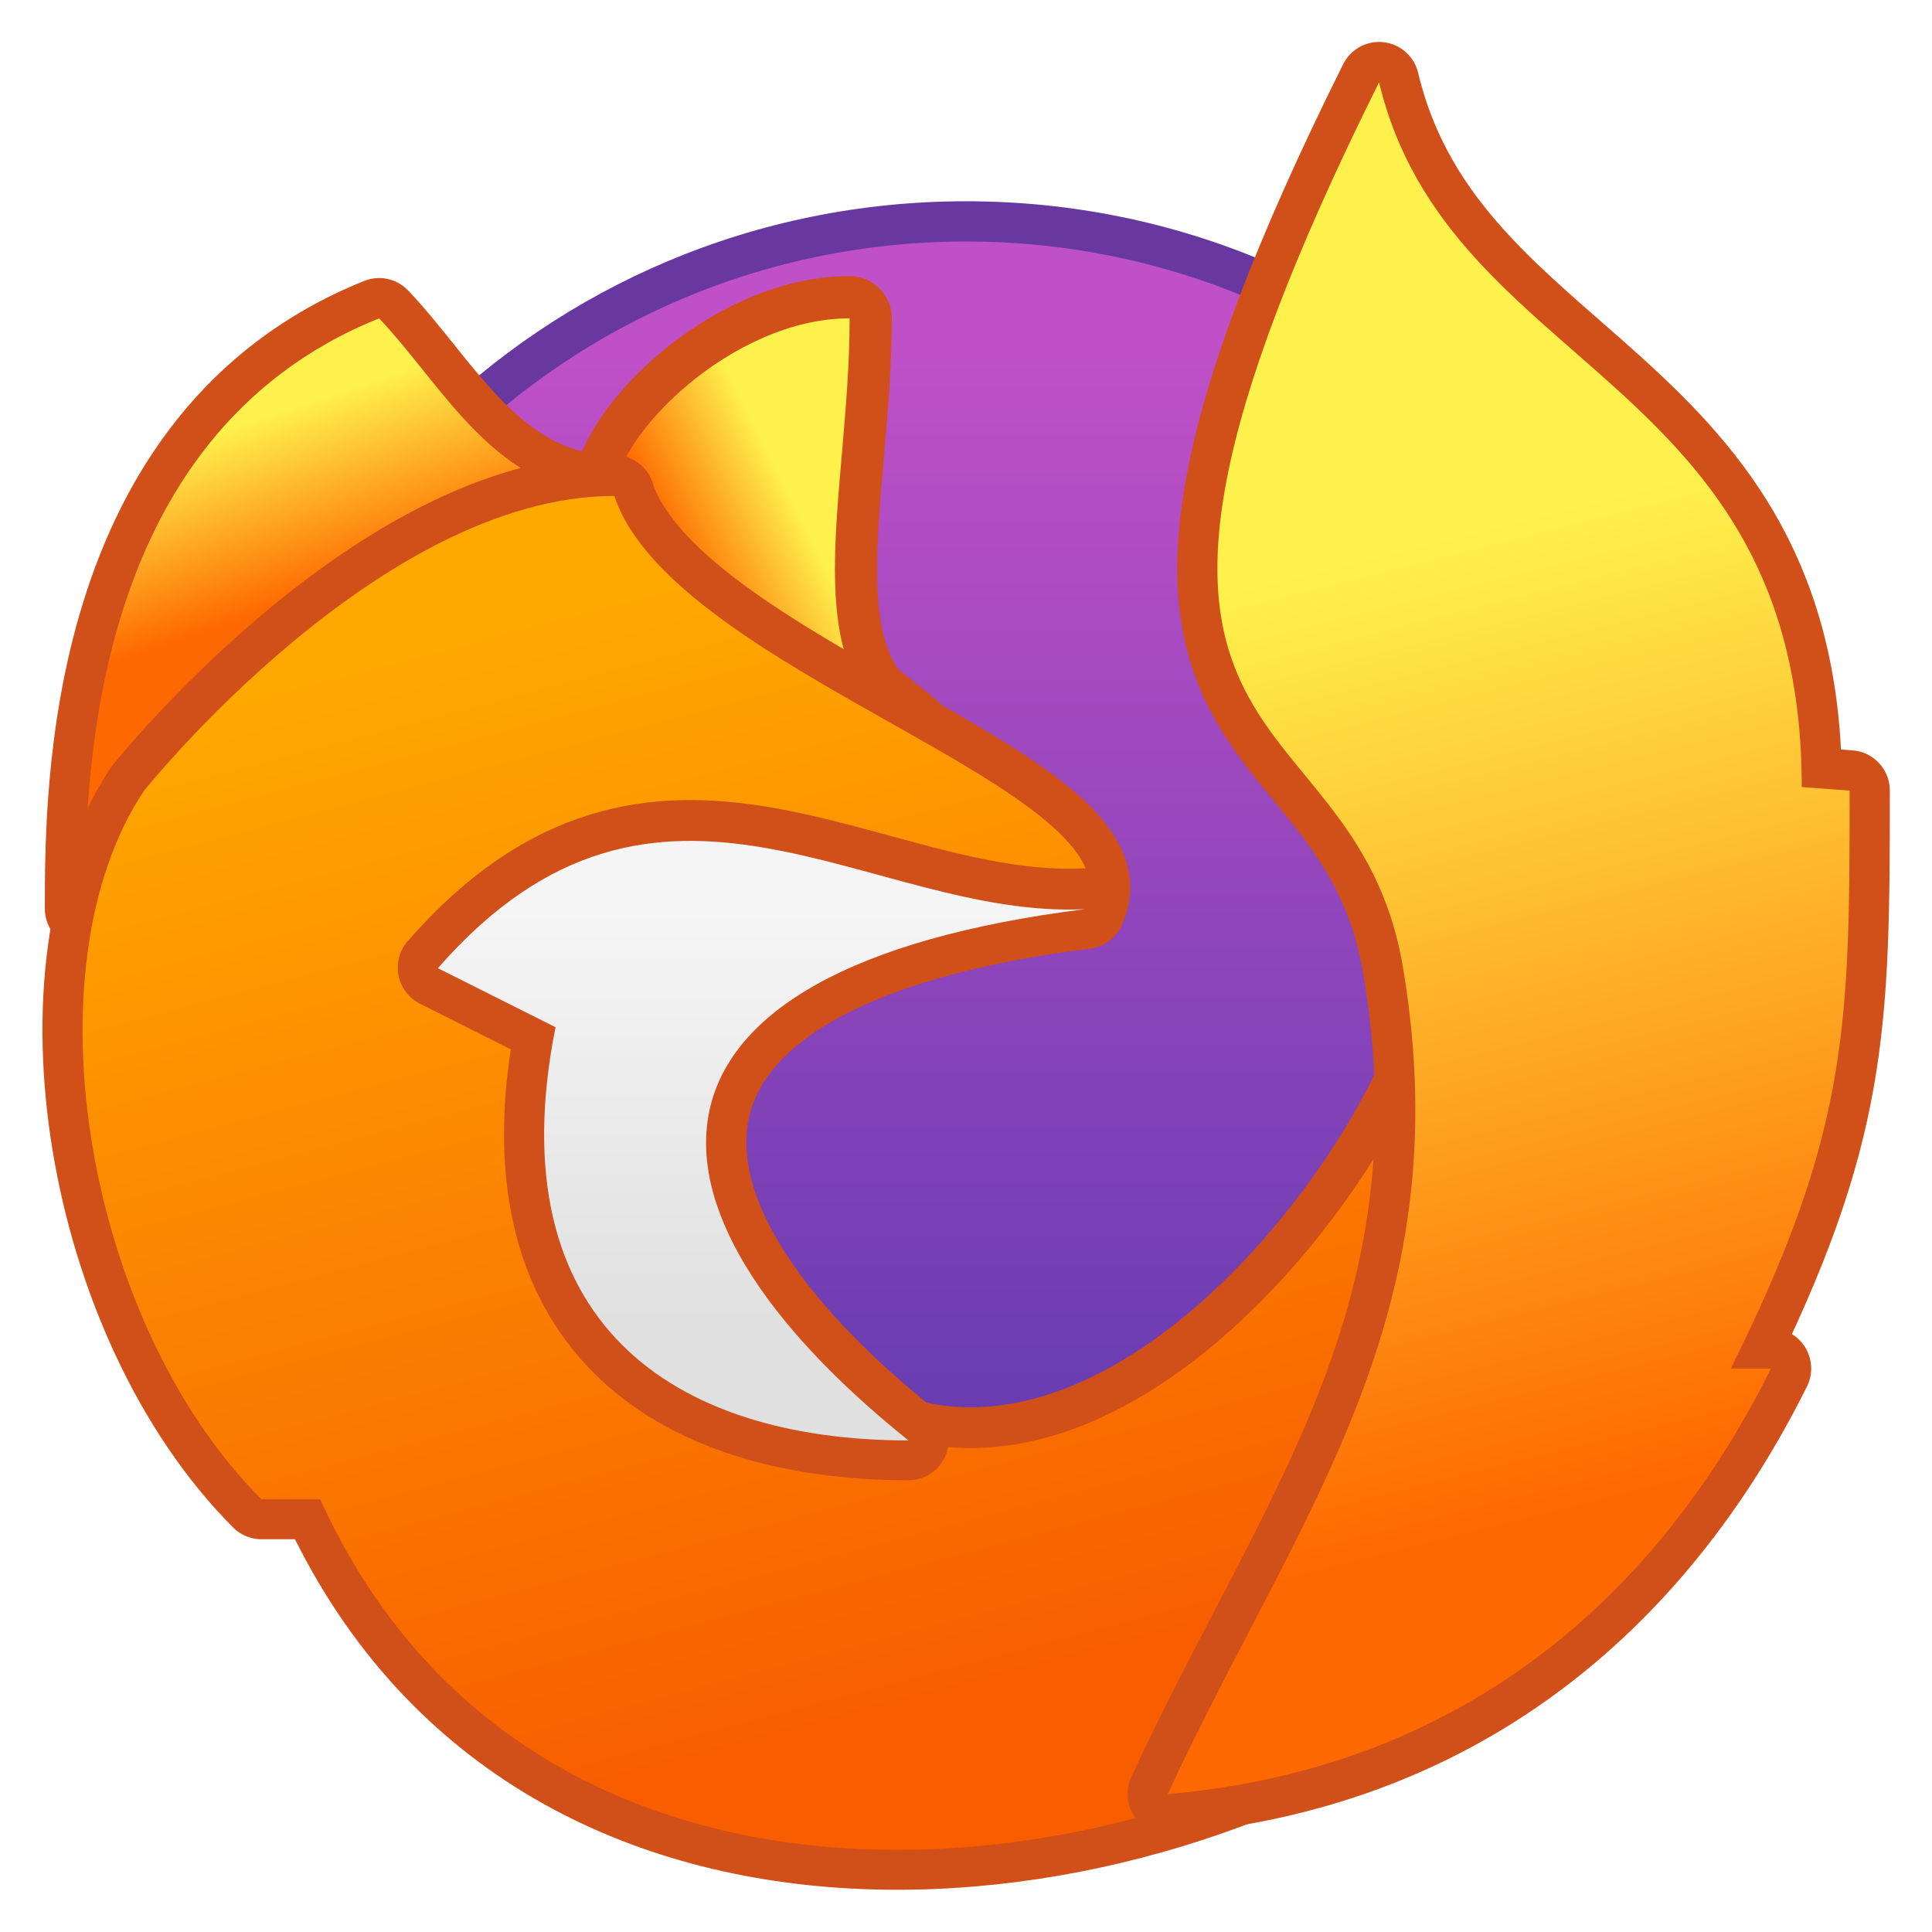
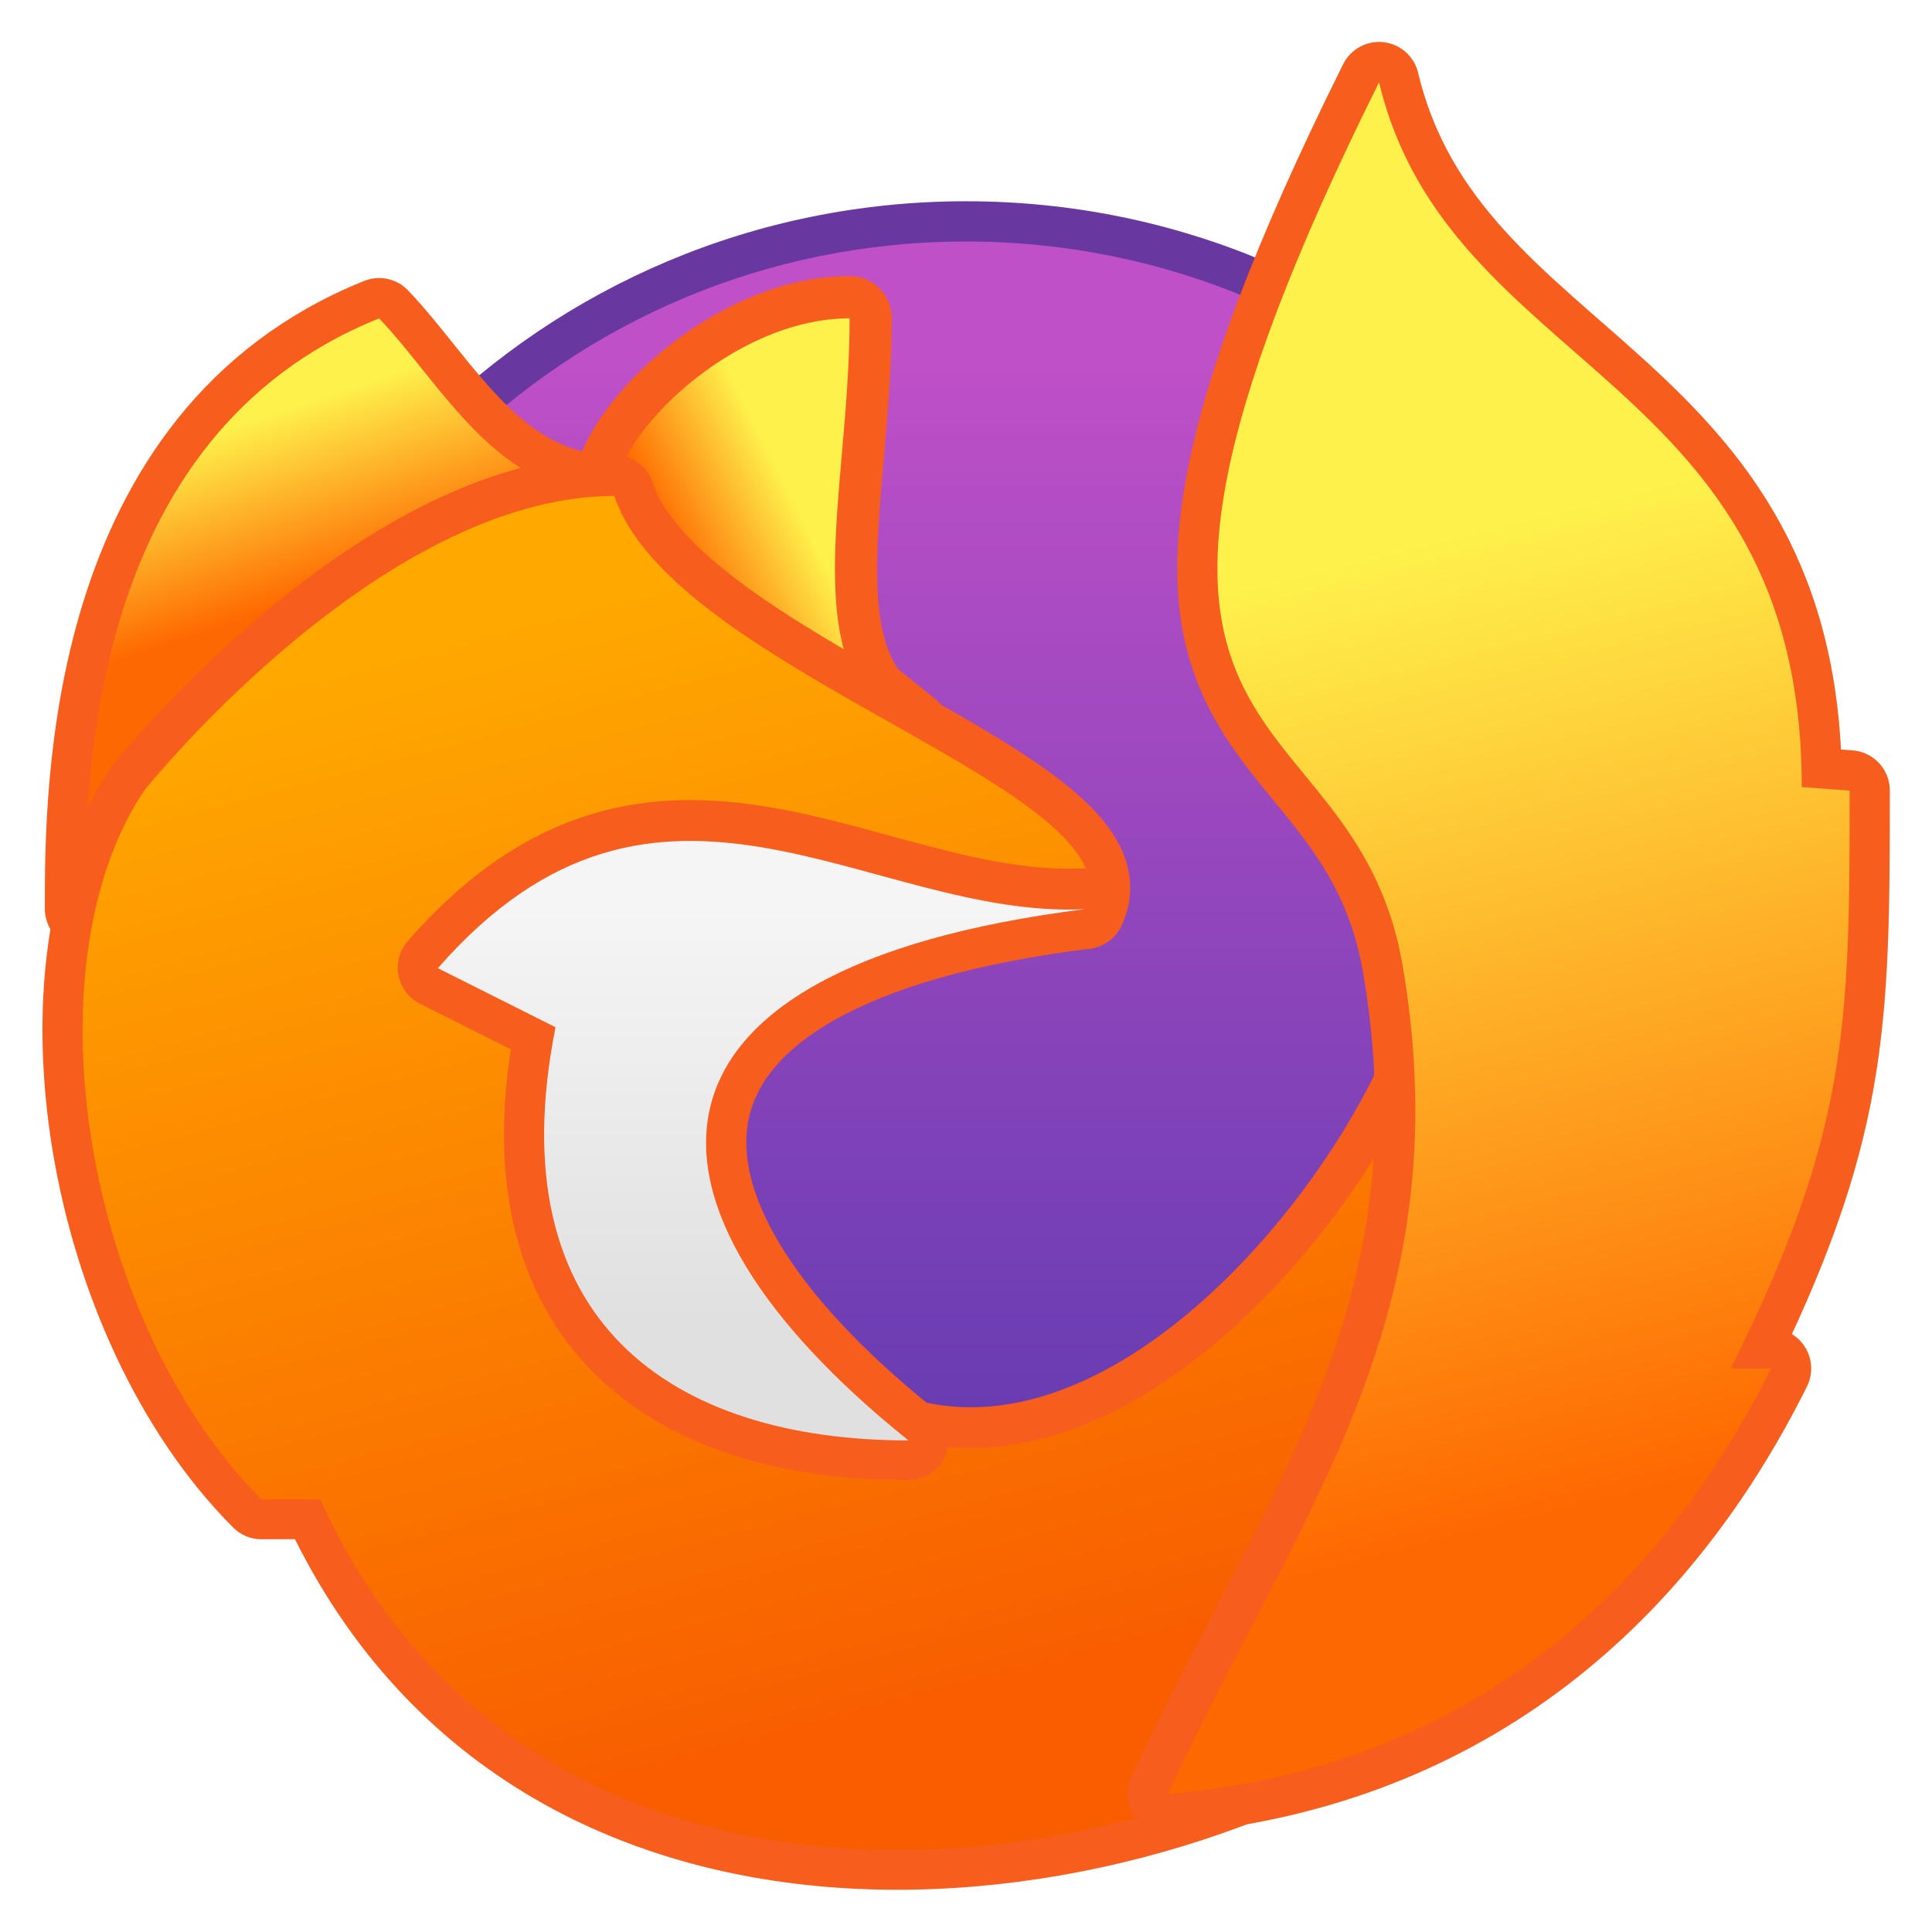
<svg xmlns="http://www.w3.org/2000/svg" xmlns:xlink="http://www.w3.org/1999/xlink" width="48" height="48" viewBox="0 0 48 48" version="1.1" id="svg8">
  <defs id="defs2">
    <linearGradient xlink:href="#linearGradient1468-1" id="linearGradient4836" x1="2102.834" y1="-4960.827" x2="2102.834" y2="-5114.236" gradientUnits="userSpaceOnUse" gradientTransform="matrix(0.2011428,0,0,0.2011428,-458.97,1307.909)" />
    <linearGradient gradientTransform="translate(35,-16)" xlink:href="#linearGradient1426-7" id="linearGradient3369-9" x1="11" y1="291.65" x2="13" y2="290.65" gradientUnits="userSpaceOnUse" />
    <linearGradient gradientTransform="translate(35,-16)" xlink:href="#linearGradient1426-7" id="linearGradient3377-4" x1="4" y1="292.65" x2="3" y2="289.65" gradientUnits="userSpaceOnUse" />
    <linearGradient gradientTransform="translate(35,-16)" xlink:href="#linearGradient1418" id="linearGradient3353-1" x1="14" y1="311.65" x2="9" y2="292.65" gradientUnits="userSpaceOnUse" />
    <linearGradient id="linearGradient1418">
      <stop style="stop-color:#f85d00;stop-opacity:1" offset="0" id="stop1414" />
      <stop style="stop-color:#ffa800;stop-opacity:1" offset="1" id="stop1416" />
    </linearGradient>
    <linearGradient gradientTransform="translate(35,-16)" xlink:href="#b" id="linearGradient3385-1" x1="12" y1="304.65" x2="12" y2="297.65" gradientUnits="userSpaceOnUse" />
    <linearGradient gradientTransform="matrix(0.01696,0,0,0.01696,0.956,-0.072)" y2="159.373" x2="982.906" y1="1719.373" x1="982.906" gradientUnits="userSpaceOnUse" id="b">
      <stop id="stop1009" stop-color="#e0e0e0" offset="0" />
      <stop id="stop1011" stop-color="#f5f5f5" offset="1" />
    </linearGradient>
    <linearGradient gradientTransform="translate(35,-16)" xlink:href="#linearGradient1426-7" id="linearGradient3361-2" x1="27" y1="307.65" x2="23" y2="291.65" gradientUnits="userSpaceOnUse" />
    <linearGradient id="linearGradient1426-7">
      <stop id="stop1422-5" offset="0" style="stop-color:#fe6800;stop-opacity:1" />
      <stop id="stop1424-3" offset="1" style="stop-color:#fef14c;stop-opacity:1" />
    </linearGradient>
    <linearGradient id="linearGradient1468-1">
      <stop style="stop-color:#5a39ae;stop-opacity:1" offset="0" id="stop1464-2" />
      <stop style="stop-color:#c050c8;stop-opacity:1" offset="1" id="stop1466-7" />
    </linearGradient>
  </defs>
  <g id="layer1" transform="translate(0,-266.65)">
    <g id="g905" transform="translate(-16,-21.9979)">
      <g transform="translate(76.00013,18.00208)" id="g2183">
        <path style="opacity:1;fill:#6838a0;fill-opacity:1;stroke:none;stroke-width:0.259;stroke-miterlimit:4;stroke-dasharray:none;stroke-opacity:1" d="m -36,275.646 h 4e-5 c 10.526,0 19,8.474 19,19 0,10.526 -8.474,19 -19,19 h -4e-5 c -10.526,0 -19,-8.474 -19,-19 0,-10.526 8.474,-19 19,-19 z" id="rect4544" />
        <path style="opacity:1;fill:url(#linearGradient4836);fill-opacity:1;stroke:none;stroke-width:0.257;stroke-miterlimit:4;stroke-dasharray:none;stroke-opacity:1" d="m -36,276.646 h 1.8e-5 c 9.972,0 18,8.028 18,18 0,9.972 -8.028,18 -18,18 h -1.8e-5 c -9.972,0 -18,-8.028 -18,-18 0,-9.972 8.028,-18 18,-18 z" id="rect4544-5" />
      </g>
      <g id="g4826" transform="matrix(1.461391,0,0,1.466525,-34.498,-101.8238)">
        <g transform="translate(90.99993,-11.99971)" id="g2574-7" />
-         <path id="path1244-9-5" d="m 45,274.65 c 0,-1 2,-3 4,-3 0,3 -1,6 1,7 z" style="fill:none;stroke:#d14f18;stroke-width:1.432;stroke-linecap:round;stroke-linejoin:round;stroke-miterlimit:4;stroke-dasharray:none;stroke-opacity:1" />
+         <path id="path1244-9-5" d="m 45,274.65 c 0,-1 2,-3 4,-3 0,3 -1,6 1,7 z" style="fill:none;stroke:#f75d1c;stroke-width:1.432;stroke-linecap:round;stroke-linejoin:round;stroke-miterlimit:4;stroke-dasharray:none;stroke-opacity:1" />
        <path id="path1244-3-2-9" d="m 44.999,274.649 c 0,-1 2,-3 4,-3 0,3 -0.999,6.001 1.001,7.001 z" style="fill:url(#linearGradient3369-9);fill-opacity:1.0;stroke:none;stroke-width:1.366;stroke-linecap:round;stroke-linejoin:round;stroke-miterlimit:4;stroke-dasharray:none;stroke-opacity:1" />
-         <path id="path1227-28-7" d="m 45,274.65 c -2,0 -2.902,-1.852 -4,-3 -5,2 -5,8 -5,10 z" style="fill:none;stroke:#d14f18;stroke-width:1.366;stroke-linecap:round;stroke-linejoin:round;stroke-miterlimit:4;stroke-dasharray:none;stroke-opacity:1" />
+         <path id="path1227-28-7" d="m 45,274.65 c -2,0 -2.902,-1.852 -4,-3 -5,2 -5,8 -5,10 z" style="fill:none;stroke:#f75d1c;stroke-width:1.366;stroke-linecap:round;stroke-linejoin:round;stroke-miterlimit:4;stroke-dasharray:none;stroke-opacity:1" />
        <path id="path1227-2-9-7" d="m 45,274.65 c -2,0 -2.902,-1.852 -4,-3 -5,2 -5,8 -5,10 z" style="fill:url(#linearGradient3377-4);fill-opacity:1.0;stroke:none;stroke-width:2;stroke-linecap:round;stroke-linejoin:round;stroke-miterlimit:4;stroke-dasharray:none;stroke-opacity:1" />
-         <path id="path1261-73-6" d="m 45,274.65 c -4,0 -8,5 -8,5 -2,3 -1,9 2,12 h 1 c 3.678,8.061 14.038,6.716 19,3 v -11 c -1,3 -5,8 -9,7 l -0.002,0.008 c -8.999,-6.009 0.002,-9.008 3.002,-9.008 1,-2 -7,-4 -8,-7 z" style="fill:none;stroke:#d14f18;stroke-width:1.366;stroke-linecap:round;stroke-linejoin:round;stroke-miterlimit:4;stroke-dasharray:none;stroke-opacity:1" />
+         <path id="path1261-73-6" d="m 45,274.65 c -4,0 -8,5 -8,5 -2,3 -1,9 2,12 h 1 c 3.678,8.061 14.038,6.716 19,3 v -11 c -1,3 -5,8 -9,7 l -0.002,0.008 c -8.999,-6.009 0.002,-9.008 3.002,-9.008 1,-2 -7,-4 -8,-7 z" style="fill:none;stroke:#f75d1c;stroke-width:1.366;stroke-linecap:round;stroke-linejoin:round;stroke-miterlimit:4;stroke-dasharray:none;stroke-opacity:1" />
        <path id="path1261-73-5-7" d="m 44.999,274.658 c -4,0 -8,5 -8,5 -2,3 -1,9 2,12 h 1 c 3.678,8.061 14.038,6.716 19,3 v -11 c -1,3 -5,8 -9,7 l -0.002,0.008 c -8.999,-6.009 0.002,-9.008 3.002,-9.008 1,-2 -7,-4 -8,-7 z" style="fill:url(#linearGradient3353-1);fill-opacity:1;stroke:none;stroke-width:2;stroke-linecap:round;stroke-linejoin:round;stroke-miterlimit:4;stroke-dasharray:none;stroke-opacity:1" />
-         <path id="path1175-1-3" d="m 50,290.65 c -5,-4 -5,-8 3,-9 -3.663,0.176 -7.238,-3.29 -11,1 l 2,1 c -1,5 2,7 6,7 z" style="fill:none;stroke:#d14f18;stroke-width:1.366;stroke-linecap:butt;stroke-linejoin:round;stroke-miterlimit:4;stroke-dasharray:none;stroke-opacity:1" />
+         <path id="path1175-1-3" d="m 50,290.65 c -5,-4 -5,-8 3,-9 -3.663,0.176 -7.238,-3.29 -11,1 l 2,1 c -1,5 2,7 6,7 z" style="fill:none;stroke:#f75d1c;stroke-width:1.366;stroke-linecap:butt;stroke-linejoin:round;stroke-miterlimit:4;stroke-dasharray:none;stroke-opacity:1" />
        <path id="path1175-7-2-6" d="m 49.999,290.659 c -5,-4 -5,-8 3,-9 -3.663,0.176 -7.238,-3.29 -11,1 l 2,1 c -1,5 2,7 6,7 z" style="fill:url(#linearGradient3385-1);fill-opacity:1;stroke:none;stroke-width:2;stroke-linecap:butt;stroke-linejoin:round;stroke-miterlimit:4;stroke-dasharray:none;stroke-opacity:1" />
-         <path id="path1143-1-8-9-9-5" d="m 58,267.65 c 1.186,4.94 7.186,4.94 7.186,11.94 L 66,279.65 c 0,4 -0.021,5.791 -2.021,9.791 h 0.684 c -2,4 -5.372,6.79 -10.256,7.209 2.192,-4.726 5.003,-8.042 4,-14 C 57.569,277.671 52,279.65 58,267.65 Z" style="fill:none;fill-opacity:1;stroke:#d14f18;stroke-width:1.366;stroke-linecap:butt;stroke-linejoin:round;stroke-miterlimit:4;stroke-dasharray:none;stroke-opacity:1" />
+         <path id="path1143-1-8-9-9-5" d="m 58,267.65 c 1.186,4.94 7.186,4.94 7.186,11.94 L 66,279.65 c 0,4 -0.021,5.791 -2.021,9.791 h 0.684 c -2,4 -5.372,6.79 -10.256,7.209 2.192,-4.726 5.003,-8.042 4,-14 C 57.569,277.671 52,279.65 58,267.65 Z" style="fill:none;fill-opacity:1;stroke:#f75d1c;stroke-width:1.366;stroke-linecap:butt;stroke-linejoin:round;stroke-miterlimit:4;stroke-dasharray:none;stroke-opacity:1" />
        <path style="fill:url(#linearGradient3361-2);fill-opacity:1.0;stroke:none;stroke-width:2;stroke-linecap:butt;stroke-linejoin:round;stroke-miterlimit:4;stroke-dasharray:none;stroke-opacity:1" d="m 58,267.65 c 1.186,4.94 7.186,4.94 7.186,11.94 L 66,279.65 c 0,4 -0.021,5.791 -2.021,9.791 h 0.684 c -2,4 -5.372,6.789 -10.256,7.209 2.192,-4.726 5.003,-8.042 4,-14 C 57.569,277.671 52,279.65 58,267.65 Z" id="path1143-1-8-9-9-4-6" />
      </g>
    </g>
  </g>
</svg>
